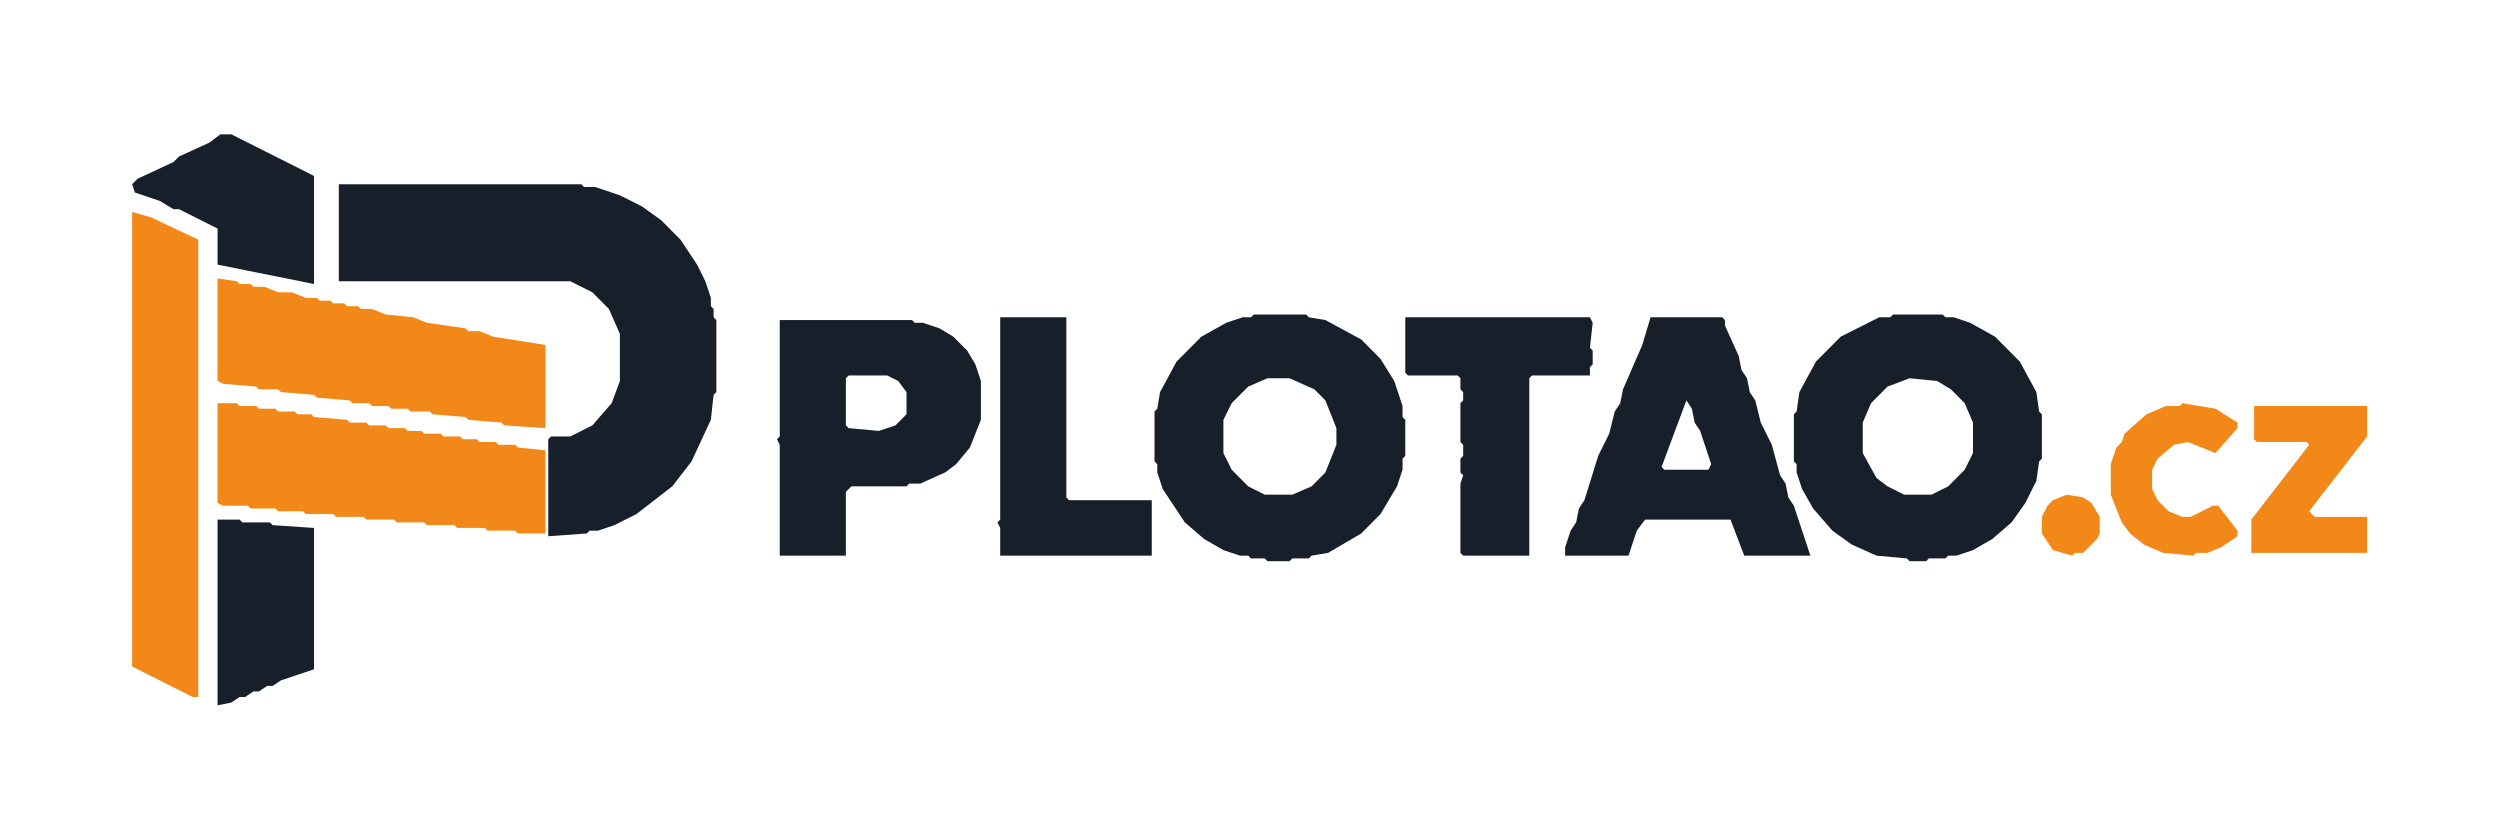
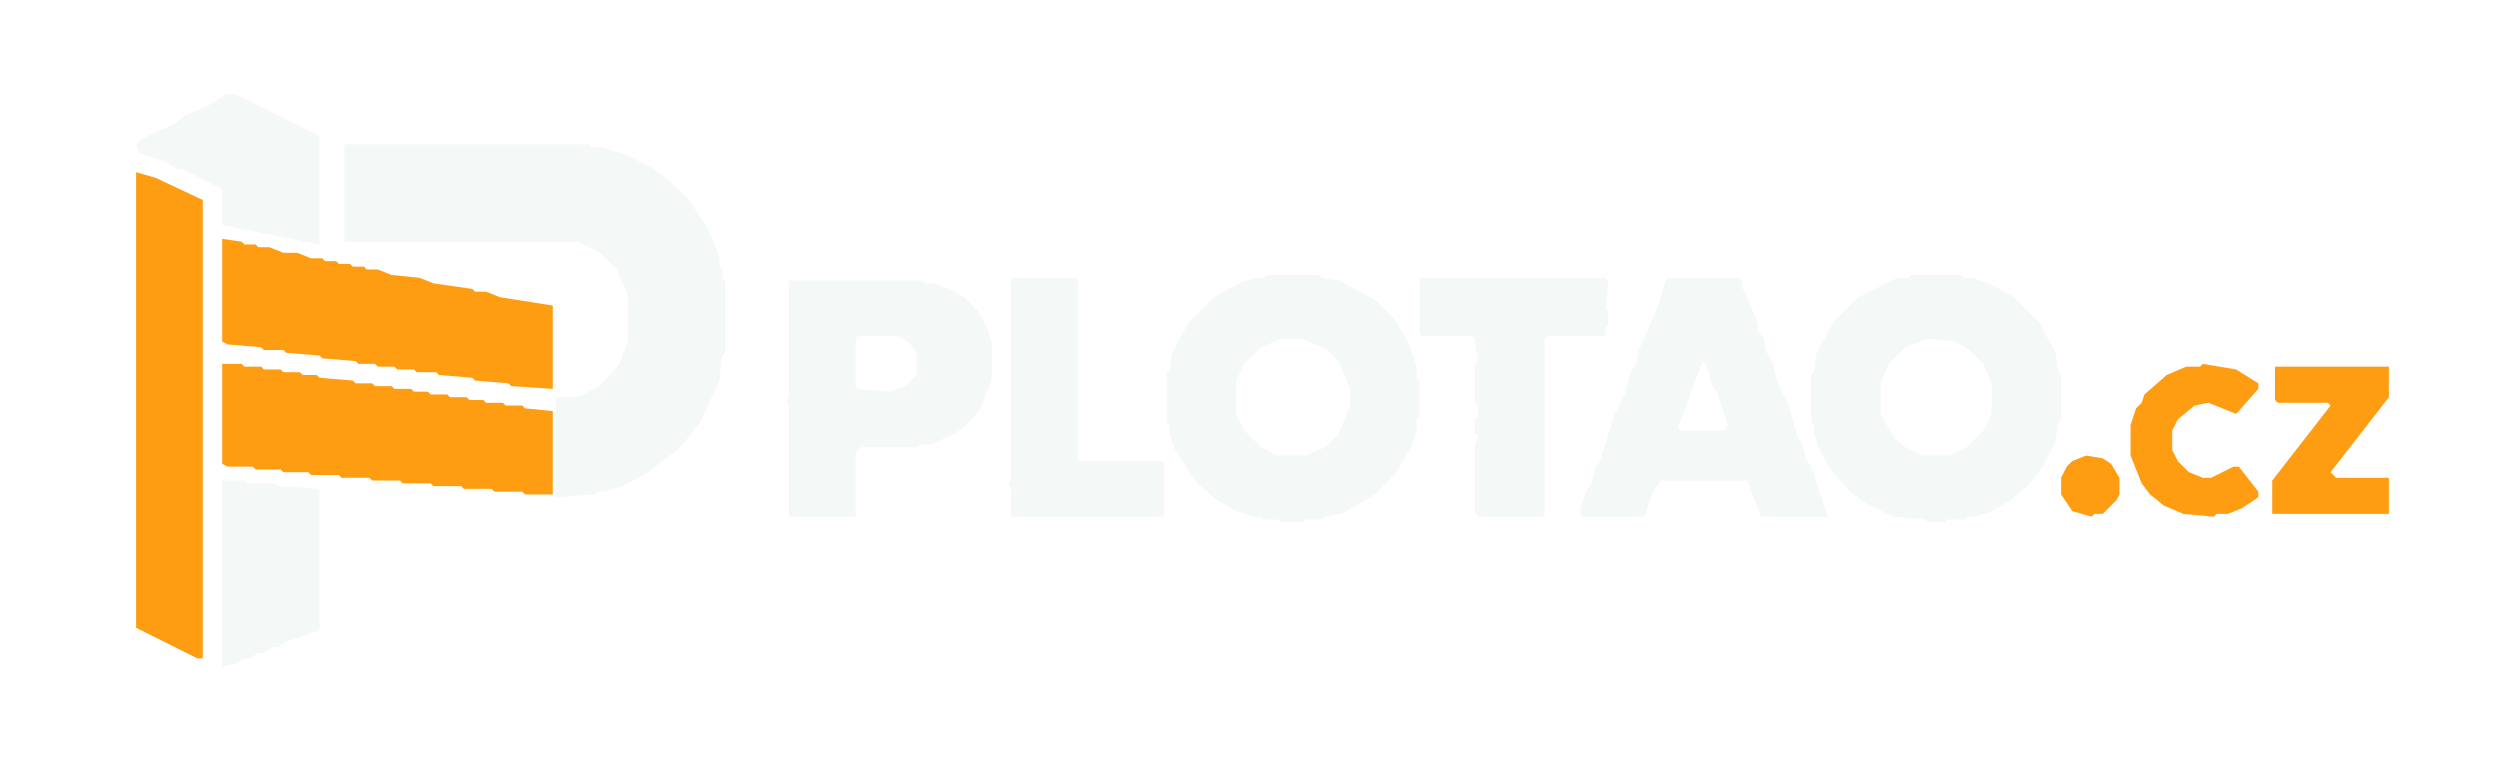
- <svg xmlns="http://www.w3.org/2000/svg" viewBox="0 0 2172 724" role="img" aria-labelledby="title desc">
-   <g transform="translate(-2.5185 34.8437) scale(2.394203 2.408047)">
-     <path fill="#17202A" fill-rule="evenodd" d="M115 176L100 175L99 174L89 174L88 173L80 173L80 240L85 239L88 237L90 237L93 235L95 235L98 233L100 233L103 231L115 227ZM342 104L336 102L333 102L332 101L284 101L284 143L283 144L284 146L284 186L308 186L308 163L310 161L330 161L331 160L335 160L344 156L348 153L353 147L357 137L357 123L355 117L352 112L347 107ZM308 122L309 121L323 121L327 123L330 127L330 135L326 139L320 141L309 140L308 139ZM600 100L597 110L590 126L589 131L587 134L585 142L581 150L576 166L574 169L573 174L571 177L569 183L569 186L592 186L595 177L598 173L629 173L634 186L658 186L652 168L650 165L649 160L647 157L644 146L640 138L638 130L636 127L635 122L633 119L632 114L627 103L627 101L626 100ZM613 130L615 133L616 138L618 141L622 153L621 155L605 155L604 154ZM511 100L511 120L512 121L530 121L531 122L531 126L532 127L532 130L531 131L531 145L532 146L532 150L531 151L531 156L532 157L531 160L531 185L532 186L556 186L556 122L557 121L578 121L578 118L579 117L579 112L578 111L579 102L578 100ZM364 100L364 173L363 174L364 176L364 186L419 186L419 166L389 166L388 165L388 100ZM683 100L669 107L660 116L654 127L653 134L652 135L652 152L653 153L653 156L655 162L659 169L666 177L673 182L682 186L693 187L694 188L700 188L701 187L707 187L708 186L711 186L717 184L724 180L731 174L736 167L740 159L741 152L742 151L742 135L741 134L740 127L734 116L725 107L716 102L710 100L707 100L706 99L688 99L687 100ZM694 122L704 123L709 126L714 131L717 138L717 149L714 155L708 161L702 164L692 164L686 161L682 158L677 149L677 138L680 131L686 125ZM446 102L437 107L428 116L422 127L421 133L420 134L420 152L421 153L421 156L423 162L431 174L438 180L445 184L451 186L454 186L455 187L460 187L461 188L469 188L470 187L476 187L477 186L483 185L495 178L502 171L508 161L510 155L510 151L511 150L511 137L510 136L510 132L507 123L502 115L495 108L482 101L476 100L475 99L456 99L455 100L452 100ZM461 122L469 122L478 126L482 130L486 140L486 146L482 156L477 161L470 164L460 164L454 161L448 155L445 149L445 137L448 131L454 125ZM124 52L124 87L208 87L216 91L222 97L226 106L226 123L223 131L216 139L208 143L201 143L200 144L200 179L214 178L215 177L218 177L224 175L232 171L245 161L252 152L259 137L260 128L261 127L261 101L260 100L260 97L259 96L259 93L257 87L254 81L248 72L241 65L234 60L226 56L217 53L213 53L212 52ZM49 52L50 55L59 58L64 61L66 61L80 68L80 81L115 88L115 49L85 34L81 34L77 37L66 42L64 44L51 50Z" />
-     <path fill="#F28817" fill-rule="evenodd" d="M751 164L746 166L744 168L742 172L742 178L746 184L753 186L754 185L757 185L762 180L763 178L763 172L760 167L757 165ZM819 132L819 144L820 145L838 145L839 146L818 173L818 185L860 185L860 172L841 172L839 170L860 143L860 132ZM793 131L792 132L787 132L780 135L772 142L771 145L769 147L767 153L767 164L771 174L774 178L779 182L786 185L797 186L798 185L802 185L807 183L813 179L813 177L806 168L804 168L796 172L793 172L788 170L784 166L782 162L782 155L784 151L790 146L795 145L805 149L813 140L813 138L805 133ZM80 131L80 167L82 168L91 168L92 169L101 169L102 170L111 170L112 171L122 171L123 172L133 172L134 173L144 173L145 174L155 174L156 175L166 175L167 176L177 176L178 177L188 177L189 178L199 178L199 148L189 147L188 146L182 146L181 145L175 145L174 144L169 144L168 143L162 143L161 142L155 142L154 141L149 141L148 140L142 140L141 139L135 139L134 138L128 138L127 137L115 136L114 135L109 135L108 134L102 134L101 133L95 133L94 132L88 132L87 131ZM80 86L80 123L82 124L94 125L95 126L102 126L103 127L115 128L116 129L128 130L129 131L135 131L136 132L142 132L143 133L149 133L150 134L157 134L158 135L170 136L171 137L183 138L184 139L199 140L199 110L180 107L175 105L171 105L170 104L156 102L151 100L141 99L136 97L132 97L131 96L127 96L126 95L122 95L121 94L117 94L116 93L112 93L107 91L102 91L97 89L93 89L92 88L88 88L87 87ZM49 62L49 226L71 237L73 237L73 72L56 64Z" />
-   </g>
+ <svg xmlns="http://www.w3.org/2000/svg" viewBox="0 0 900 276" role="img" aria-label="PLOTAO.cz">
+   <path fill="#F4F8F6" fill-rule="evenodd" d="M115 176L100 175L99 174L89 174L88 173L80 173L80 240L85 239L88 237L90 237L93 235L95 235L98 233L100 233L103 231L115 227ZM342 104L336 102L333 102L332 101L284 101L284 143L283 144L284 146L284 186L308 186L308 163L310 161L330 161L331 160L335 160L344 156L348 153L353 147L357 137L357 123L355 117L352 112L347 107ZM308 122L309 121L323 121L327 123L330 127L330 135L326 139L320 141L309 140L308 139ZM600 100L597 110L590 126L589 131L587 134L585 142L581 150L576 166L574 169L573 174L571 177L569 183L569 186L592 186L595 177L598 173L629 173L634 186L658 186L652 168L650 165L649 160L647 157L644 146L640 138L638 130L636 127L635 122L633 119L632 114L627 103L627 101L626 100ZM613 130L615 133L616 138L618 141L622 153L621 155L605 155L604 154ZM511 100L511 120L512 121L530 121L531 122L531 126L532 127L532 130L531 131L531 145L532 146L532 150L531 151L531 156L532 157L531 160L531 185L532 186L556 186L556 122L557 121L578 121L578 118L579 117L579 112L578 111L579 102L578 100ZM364 100L364 173L363 174L364 176L364 186L419 186L419 166L389 166L388 165L388 100ZM683 100L669 107L660 116L654 127L653 134L652 135L652 152L653 153L653 156L655 162L659 169L666 177L673 182L682 186L693 187L694 188L700 188L701 187L707 187L708 186L711 186L717 184L724 180L731 174L736 167L740 159L741 152L742 151L742 135L741 134L740 127L734 116L725 107L716 102L710 100L707 100L706 99L688 99L687 100ZM694 122L704 123L709 126L714 131L717 138L717 149L714 155L708 161L702 164L692 164L686 161L682 158L677 149L677 138L680 131L686 125ZM446 102L437 107L428 116L422 127L421 133L420 134L420 152L421 153L421 156L423 162L431 174L438 180L445 184L451 186L454 186L455 187L460 187L461 188L469 188L470 187L476 187L477 186L483 185L495 178L502 171L508 161L510 155L510 151L511 150L511 137L510 136L510 132L507 123L502 115L495 108L482 101L476 100L475 99L456 99L455 100L452 100ZM461 122L469 122L478 126L482 130L486 140L486 146L482 156L477 161L470 164L460 164L454 161L448 155L445 149L445 137L448 131L454 125ZM124 52L124 87L208 87L216 91L222 97L226 106L226 123L223 131L216 139L208 143L201 143L200 144L200 179L214 178L215 177L218 177L224 175L232 171L245 161L252 152L259 137L260 128L261 127L261 101L260 100L260 97L259 96L259 93L257 87L254 81L248 72L241 65L234 60L226 56L217 53L213 53L212 52ZM49 52L50 55L59 58L64 61L66 61L80 68L80 81L115 88L115 49L85 34L81 34L77 37L66 42L64 44L51 50Z" />
+   <path fill="#FF9D12" fill-rule="evenodd" d="M751 164L746 166L744 168L742 172L742 178L746 184L753 186L754 185L757 185L762 180L763 178L763 172L760 167L757 165ZM819 132L819 144L820 145L838 145L839 146L818 173L818 185L860 185L860 172L841 172L839 170L860 143L860 132ZM793 131L792 132L787 132L780 135L772 142L771 145L769 147L767 153L767 164L771 174L774 178L779 182L786 185L797 186L798 185L802 185L807 183L813 179L813 177L806 168L804 168L796 172L793 172L788 170L784 166L782 162L782 155L784 151L790 146L795 145L805 149L813 140L813 138L805 133ZM80 131L80 167L82 168L91 168L92 169L101 169L102 170L111 170L112 171L122 171L123 172L133 172L134 173L144 173L145 174L155 174L156 175L166 175L167 176L177 176L178 177L188 177L189 178L199 178L199 148L189 147L188 146L182 146L181 145L175 145L174 144L169 144L168 143L162 143L161 142L155 142L154 141L149 141L148 140L142 140L141 139L135 139L134 138L128 138L127 137L115 136L114 135L109 135L108 134L102 134L101 133L95 133L94 132L88 132L87 131ZM80 86L80 123L82 124L94 125L95 126L102 126L103 127L115 128L116 129L128 130L129 131L135 131L136 132L142 132L143 133L149 133L150 134L157 134L158 135L170 136L171 137L183 138L184 139L199 140L199 110L180 107L175 105L171 105L170 104L156 102L151 100L141 99L136 97L132 97L131 96L127 96L126 95L122 95L121 94L117 94L116 93L112 93L107 91L102 91L97 89L93 89L92 88L88 88L87 87ZM49 62L49 226L71 237L73 237L73 72L56 64Z" />
</svg>
